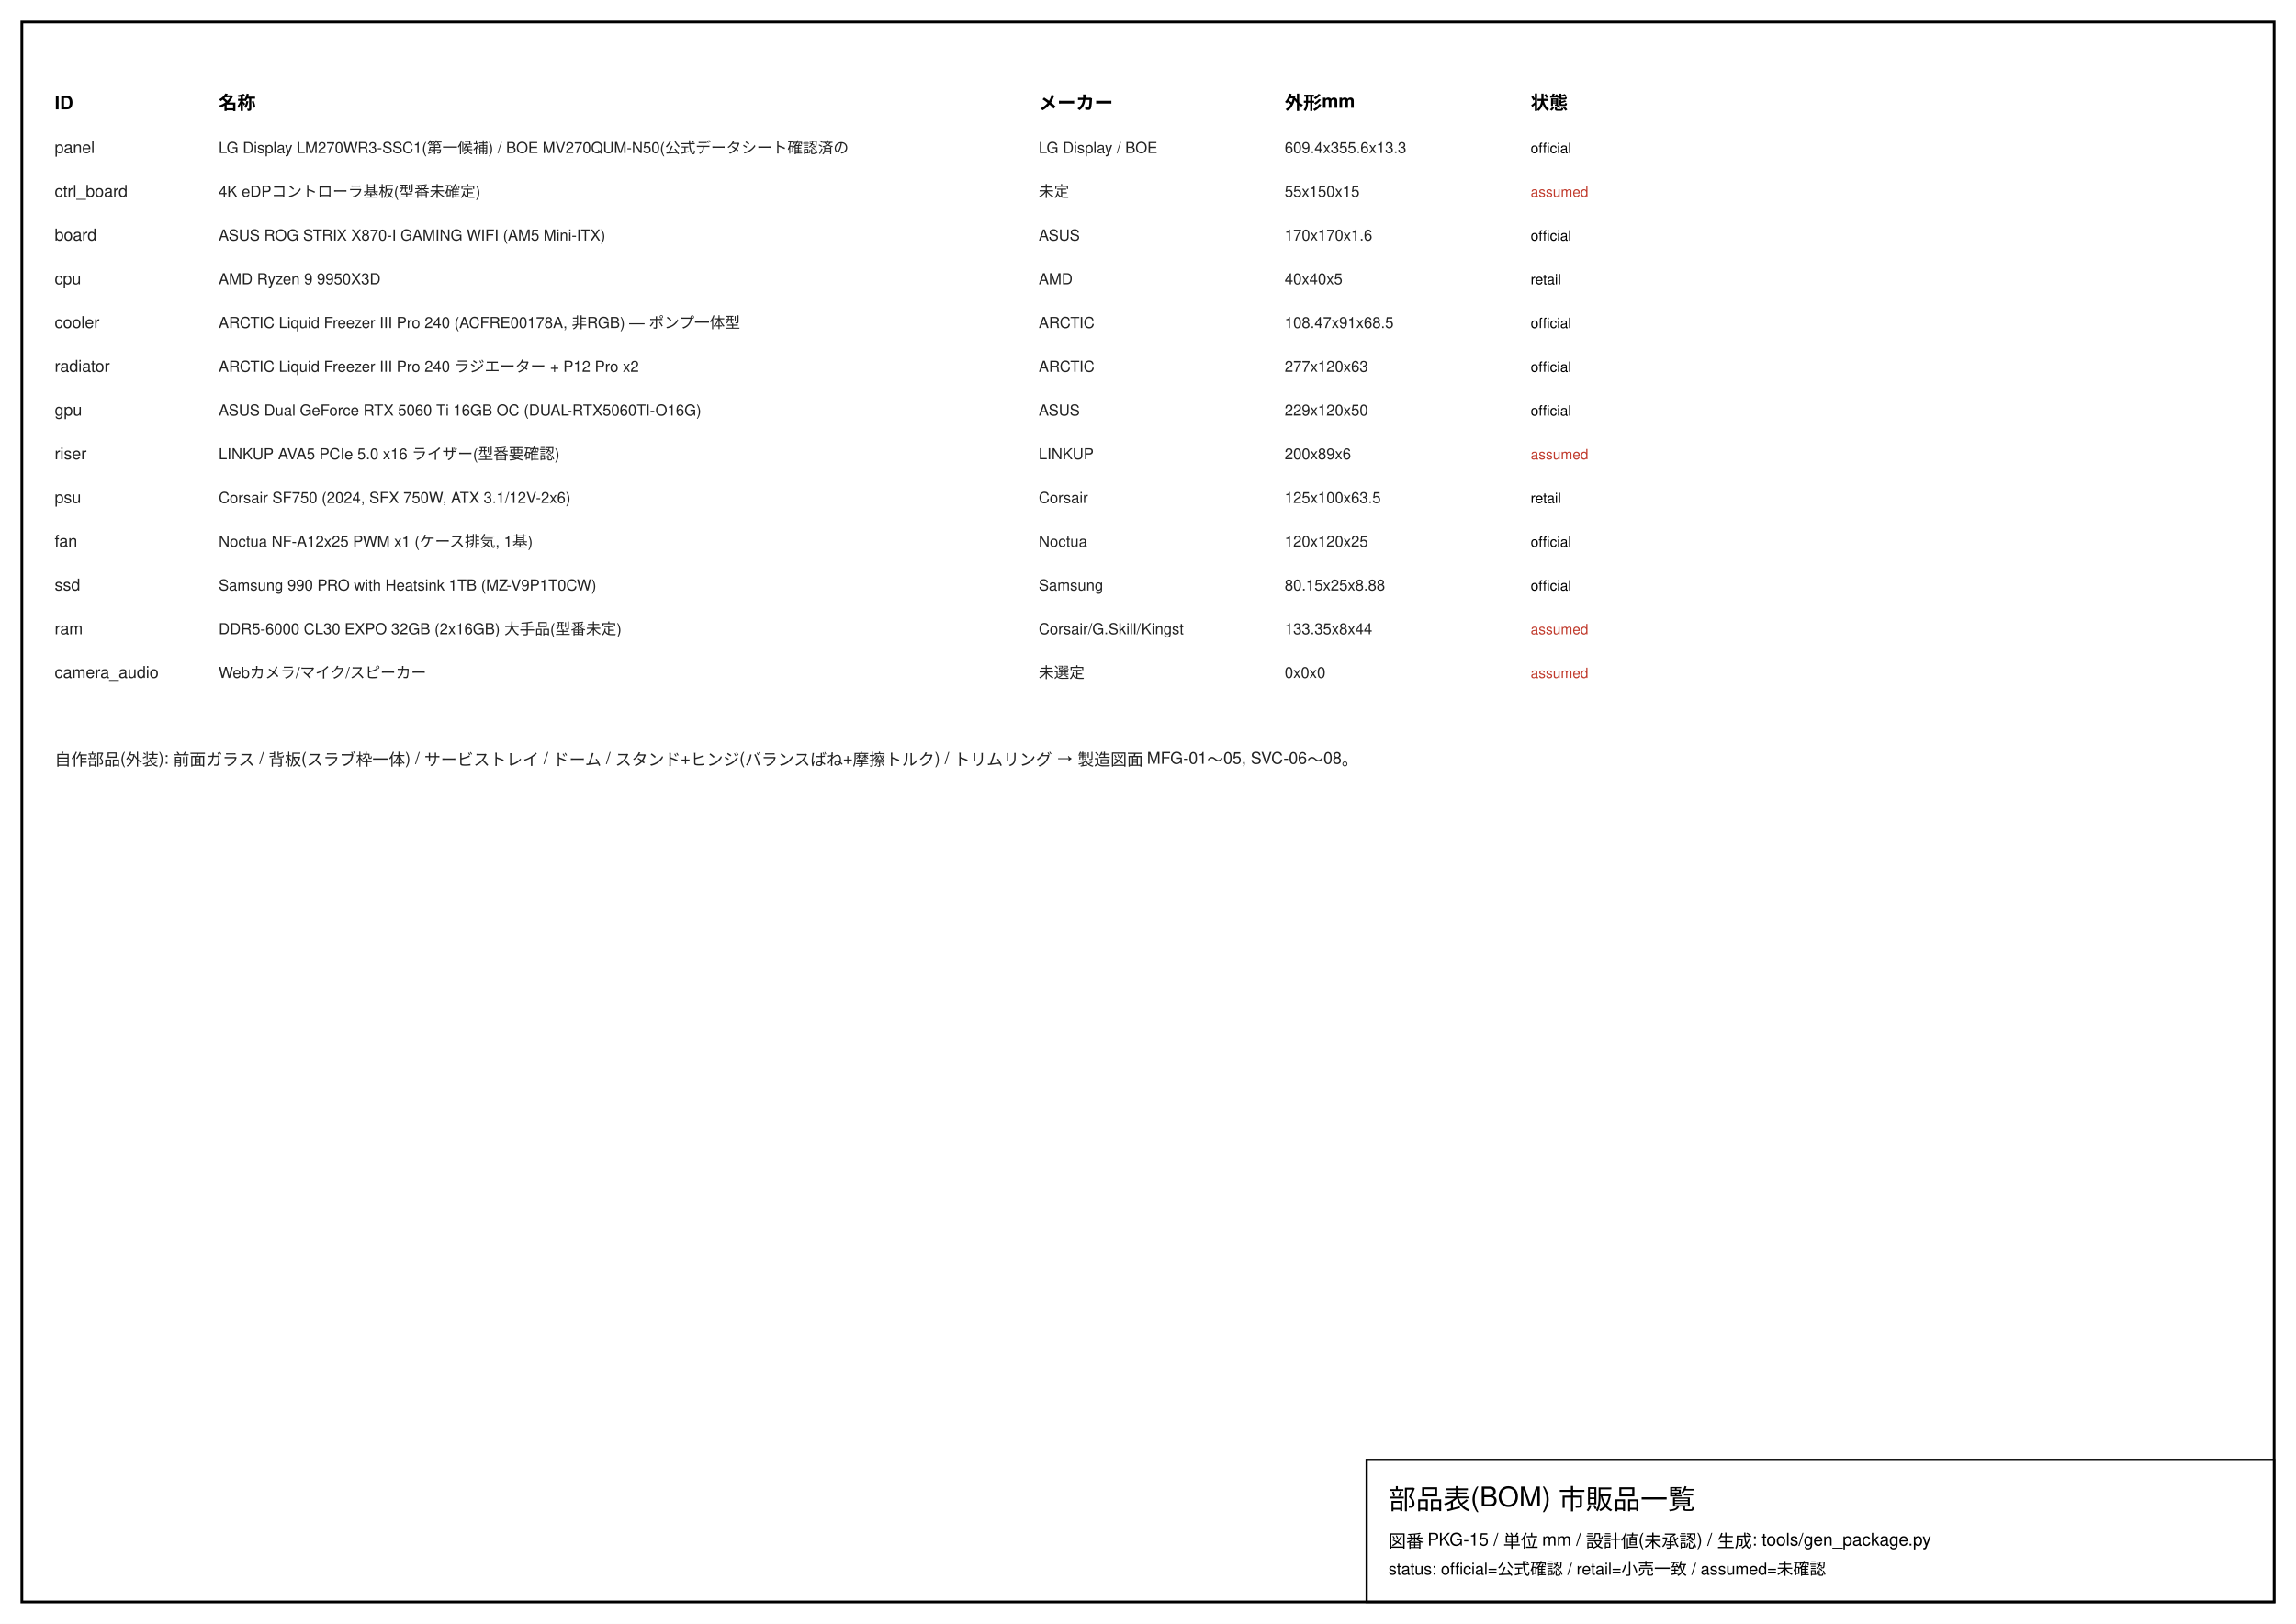
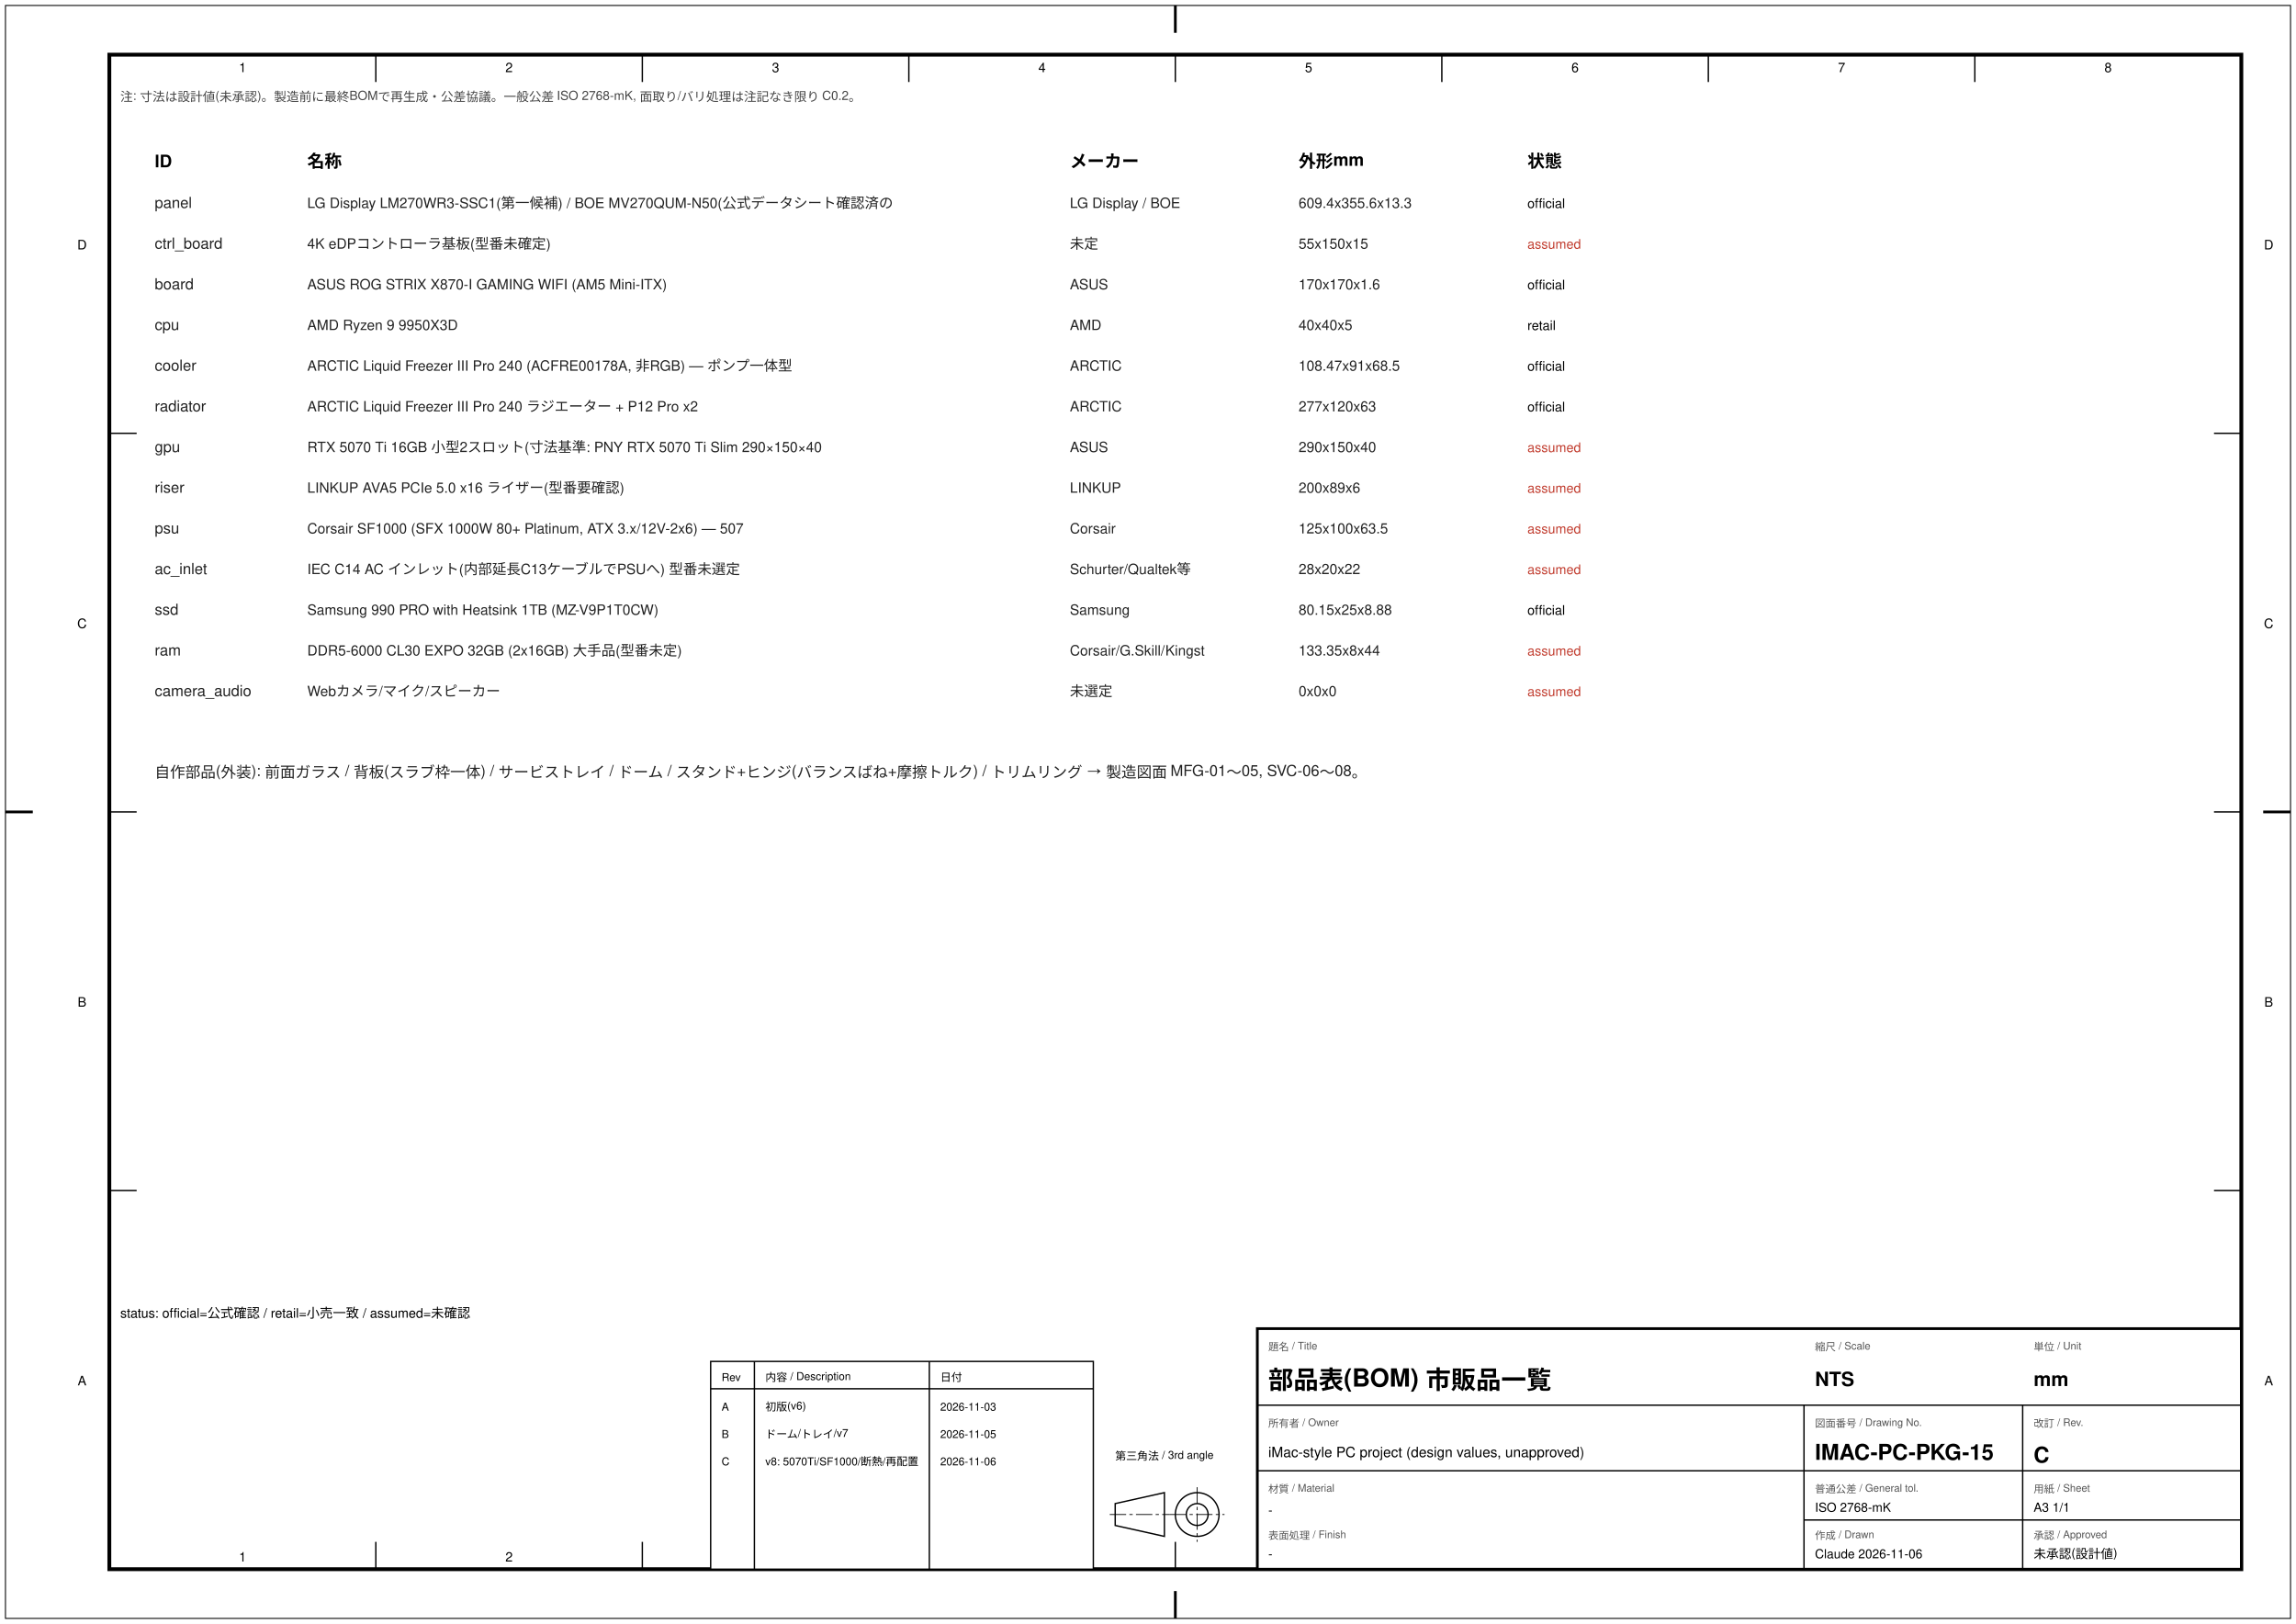
<svg xmlns="http://www.w3.org/2000/svg" viewBox="0 0 420 297" font-family="Helvetica,Arial,sans-serif">
  <defs>
    <marker id="ar" markerWidth="6" markerHeight="6" refX="5" refY="3" orient="auto">
      <path d="M0,0 L6,3 L0,6 z" fill="#222" />
    </marker>
    <marker id="ag" markerWidth="6" markerHeight="6" refX="5" refY="3" orient="auto">
      <path d="M0,0 L6,3 L0,6 z" fill="#1a7f37" />
    </marker>
  </defs>
  <rect width="100%" height="100%" fill="#fff" />
-   <rect x="4" y="4" width="412" height="289" fill="none" stroke="#000" stroke-width=".5" />
-   <rect x="250" y="267" width="166" height="26" fill="none" stroke="#000" stroke-width=".4" />
-   <text x="254" y="276" font-size="5">部品表(BOM) 市販品一覧</text>
-   <text x="254" y="283" font-size="3.2">図番 PKG-15 / 単位 mm / 設計値(未承認) / 生成: tools/gen_package.py</text>
-   <text x="254" y="288" font-size="3">status: official=公式確認 / retail=小売一致 / assumed=未確認</text>
-   <text x="10.0" y="20.0" font-size="3.4" text-anchor="start" fill="#000" font-weight="bold">ID</text>
-   <text x="40.0" y="20.0" font-size="3.4" text-anchor="start" fill="#000" font-weight="bold">名称</text>
-   <text x="190.0" y="20.0" font-size="3.4" text-anchor="start" fill="#000" font-weight="bold">メーカー</text>
-   <text x="235.0" y="20.0" font-size="3.4" text-anchor="start" fill="#000" font-weight="bold">外形mm</text>
-   <text x="280.0" y="20.0" font-size="3.4" text-anchor="start" fill="#000" font-weight="bold">状態</text>
-   <text x="10.0" y="28.0" font-size="3" text-anchor="start" fill="#222">panel</text>
-   <text x="40.0" y="28.0" font-size="2.8" text-anchor="start" fill="#222">LG Display LM270WR3-SSC1(第一候補) / BOE MV270QUM-N50(公式データシート確認済の</text>
-   <text x="190.0" y="28.0" font-size="2.8" text-anchor="start" fill="#222">LG Display / BOE</text>
-   <text x="235.0" y="28.0" font-size="2.8" text-anchor="start" fill="#222">609.4x355.6x13.3</text>
-   <text x="280.0" y="28.0" font-size="2.6" text-anchor="start" fill="#000">official</text>
-   <text x="10.0" y="36.0" font-size="3" text-anchor="start" fill="#222">ctrl_board</text>
-   <text x="40.0" y="36.0" font-size="2.8" text-anchor="start" fill="#222">4K eDPコントローラ基板(型番未確定)</text>
-   <text x="190.0" y="36.0" font-size="2.8" text-anchor="start" fill="#222">未定</text>
-   <text x="235.0" y="36.0" font-size="2.8" text-anchor="start" fill="#222">55x150x15</text>
-   <text x="280.0" y="36.0" font-size="2.6" text-anchor="start" fill="#c0392b">assumed</text>
-   <text x="10.0" y="44.0" font-size="3" text-anchor="start" fill="#222">board</text>
-   <text x="40.0" y="44.0" font-size="2.8" text-anchor="start" fill="#222">ASUS ROG STRIX X870-I GAMING WIFI (AM5 Mini-ITX)</text>
-   <text x="190.0" y="44.0" font-size="2.8" text-anchor="start" fill="#222">ASUS</text>
-   <text x="235.0" y="44.0" font-size="2.8" text-anchor="start" fill="#222">170x170x1.6</text>
-   <text x="280.0" y="44.0" font-size="2.6" text-anchor="start" fill="#000">official</text>
-   <text x="10.0" y="52.0" font-size="3" text-anchor="start" fill="#222">cpu</text>
-   <text x="40.0" y="52.0" font-size="2.8" text-anchor="start" fill="#222">AMD Ryzen 9 9950X3D</text>
-   <text x="190.0" y="52.0" font-size="2.8" text-anchor="start" fill="#222">AMD</text>
-   <text x="235.0" y="52.0" font-size="2.8" text-anchor="start" fill="#222">40x40x5</text>
-   <text x="280.0" y="52.0" font-size="2.6" text-anchor="start" fill="#000">retail</text>
-   <text x="10.0" y="60.0" font-size="3" text-anchor="start" fill="#222">cooler</text>
-   <text x="40.0" y="60.0" font-size="2.8" text-anchor="start" fill="#222">ARCTIC Liquid Freezer III Pro 240 (ACFRE00178A, 非RGB) — ポンプ一体型</text>
-   <text x="190.0" y="60.0" font-size="2.8" text-anchor="start" fill="#222">ARCTIC</text>
-   <text x="235.0" y="60.0" font-size="2.8" text-anchor="start" fill="#222">108.47x91x68.5</text>
-   <text x="280.0" y="60.0" font-size="2.6" text-anchor="start" fill="#000">official</text>
-   <text x="10.0" y="68.0" font-size="3" text-anchor="start" fill="#222">radiator</text>
-   <text x="40.0" y="68.0" font-size="2.8" text-anchor="start" fill="#222">ARCTIC Liquid Freezer III Pro 240 ラジエーター + P12 Pro x2</text>
-   <text x="190.0" y="68.0" font-size="2.8" text-anchor="start" fill="#222">ARCTIC</text>
-   <text x="235.0" y="68.0" font-size="2.8" text-anchor="start" fill="#222">277x120x63</text>
-   <text x="280.0" y="68.0" font-size="2.6" text-anchor="start" fill="#000">official</text>
-   <text x="10.0" y="76.0" font-size="3" text-anchor="start" fill="#222">gpu</text>
-   <text x="40.0" y="76.0" font-size="2.8" text-anchor="start" fill="#222">ASUS Dual GeForce RTX 5060 Ti 16GB OC (DUAL-RTX5060TI-O16G)</text>
-   <text x="190.0" y="76.0" font-size="2.8" text-anchor="start" fill="#222">ASUS</text>
-   <text x="235.0" y="76.0" font-size="2.8" text-anchor="start" fill="#222">229x120x50</text>
-   <text x="280.0" y="76.0" font-size="2.6" text-anchor="start" fill="#000">official</text>
-   <text x="10.0" y="84.0" font-size="3" text-anchor="start" fill="#222">riser</text>
-   <text x="40.0" y="84.0" font-size="2.8" text-anchor="start" fill="#222">LINKUP AVA5 PCIe 5.0 x16 ライザー(型番要確認)</text>
-   <text x="190.0" y="84.0" font-size="2.8" text-anchor="start" fill="#222">LINKUP</text>
-   <text x="235.0" y="84.0" font-size="2.8" text-anchor="start" fill="#222">200x89x6</text>
-   <text x="280.0" y="84.0" font-size="2.6" text-anchor="start" fill="#c0392b">assumed</text>
-   <text x="10.0" y="92.0" font-size="3" text-anchor="start" fill="#222">psu</text>
-   <text x="40.0" y="92.0" font-size="2.8" text-anchor="start" fill="#222">Corsair SF750 (2024, SFX 750W, ATX 3.1/12V-2x6)</text>
-   <text x="190.0" y="92.0" font-size="2.8" text-anchor="start" fill="#222">Corsair</text>
-   <text x="235.0" y="92.0" font-size="2.8" text-anchor="start" fill="#222">125x100x63.5</text>
-   <text x="280.0" y="92.0" font-size="2.6" text-anchor="start" fill="#000">retail</text>
-   <text x="10.0" y="100.0" font-size="3" text-anchor="start" fill="#222">fan</text>
-   <text x="40.0" y="100.0" font-size="2.8" text-anchor="start" fill="#222">Noctua NF-A12x25 PWM x1 (ケース排気, 1基)</text>
-   <text x="190.0" y="100.0" font-size="2.8" text-anchor="start" fill="#222">Noctua</text>
-   <text x="235.0" y="100.0" font-size="2.8" text-anchor="start" fill="#222">120x120x25</text>
-   <text x="280.0" y="100.0" font-size="2.6" text-anchor="start" fill="#000">official</text>
-   <text x="10.0" y="108.0" font-size="3" text-anchor="start" fill="#222">ssd</text>
-   <text x="40.0" y="108.0" font-size="2.8" text-anchor="start" fill="#222">Samsung 990 PRO with Heatsink 1TB (MZ-V9P1T0CW)</text>
-   <text x="190.0" y="108.0" font-size="2.8" text-anchor="start" fill="#222">Samsung</text>
-   <text x="235.0" y="108.0" font-size="2.8" text-anchor="start" fill="#222">80.15x25x8.88</text>
-   <text x="280.0" y="108.0" font-size="2.6" text-anchor="start" fill="#000">official</text>
-   <text x="10.0" y="116.0" font-size="3" text-anchor="start" fill="#222">ram</text>
-   <text x="40.0" y="116.0" font-size="2.8" text-anchor="start" fill="#222">DDR5-6000 CL30 EXPO 32GB (2x16GB) 大手品(型番未定)</text>
-   <text x="190.0" y="116.0" font-size="2.8" text-anchor="start" fill="#222">Corsair/G.Skill/Kingst</text>
-   <text x="235.0" y="116.0" font-size="2.8" text-anchor="start" fill="#222">133.35x8x44</text>
-   <text x="280.0" y="116.0" font-size="2.6" text-anchor="start" fill="#c0392b">assumed</text>
-   <text x="10.0" y="124.0" font-size="3" text-anchor="start" fill="#222">camera_audio</text>
-   <text x="40.0" y="124.0" font-size="2.8" text-anchor="start" fill="#222">Webカメラ/マイク/スピーカー</text>
-   <text x="190.0" y="124.0" font-size="2.8" text-anchor="start" fill="#222">未選定</text>
-   <text x="235.0" y="124.0" font-size="2.8" text-anchor="start" fill="#222">0x0x0</text>
-   <text x="280.0" y="124.0" font-size="2.6" text-anchor="start" fill="#c0392b">assumed</text>
-   <text x="10.0" y="140.0" font-size="3" text-anchor="start" fill="#222">自作部品(外装): 前面ガラス / 背板(スラブ枠一体) / サービストレイ / ドーム / スタンド+ヒンジ(バランスばね+摩擦トルク) / トリムリング → 製造図面 MFG-01〜05, SVC-06〜08。</text>
+   <rect x="1" y="1" width="418" height="295" fill="none" stroke="#000" stroke-width=".18" />
+   <rect x="20" y="10" width="390" height="277" fill="none" stroke="#000" stroke-width=".7" />
+   <line x1="68.75" y1="10" x2="68.75" y2="15" stroke="#000" stroke-width="0.25" />
+   <line x1="68.75" y1="287" x2="68.75" y2="282" stroke="#000" stroke-width="0.25" />
+   <text x="44.38" y="13.20" font-size="2.4" text-anchor="middle" font-weight="normal" fill="#000">1</text>
+   <text x="44.38" y="285.60" font-size="2.4" text-anchor="middle" font-weight="normal" fill="#000">1</text>
+   <line x1="117.5" y1="10" x2="117.5" y2="15" stroke="#000" stroke-width="0.25" />
+   <line x1="117.5" y1="287" x2="117.5" y2="282" stroke="#000" stroke-width="0.25" />
+   <text x="93.12" y="13.20" font-size="2.4" text-anchor="middle" font-weight="normal" fill="#000">2</text>
+   <text x="93.12" y="285.60" font-size="2.4" text-anchor="middle" font-weight="normal" fill="#000">2</text>
+   <line x1="166.25" y1="10" x2="166.25" y2="15" stroke="#000" stroke-width="0.25" />
+   <line x1="166.25" y1="287" x2="166.25" y2="282" stroke="#000" stroke-width="0.25" />
+   <text x="141.88" y="13.20" font-size="2.4" text-anchor="middle" font-weight="normal" fill="#000">3</text>
+   <text x="141.88" y="285.60" font-size="2.4" text-anchor="middle" font-weight="normal" fill="#000">3</text>
+   <line x1="215.0" y1="10" x2="215.0" y2="15" stroke="#000" stroke-width="0.25" />
+   <line x1="215.0" y1="287" x2="215.0" y2="282" stroke="#000" stroke-width="0.25" />
+   <text x="190.62" y="13.20" font-size="2.4" text-anchor="middle" font-weight="normal" fill="#000">4</text>
+   <text x="190.62" y="285.60" font-size="2.4" text-anchor="middle" font-weight="normal" fill="#000">4</text>
+   <line x1="263.75" y1="10" x2="263.75" y2="15" stroke="#000" stroke-width="0.25" />
+   <line x1="263.75" y1="287" x2="263.75" y2="282" stroke="#000" stroke-width="0.25" />
+   <text x="239.38" y="13.20" font-size="2.4" text-anchor="middle" font-weight="normal" fill="#000">5</text>
+   <text x="239.38" y="285.60" font-size="2.4" text-anchor="middle" font-weight="normal" fill="#000">5</text>
+   <line x1="312.5" y1="10" x2="312.5" y2="15" stroke="#000" stroke-width="0.25" />
+   <line x1="312.5" y1="287" x2="312.5" y2="282" stroke="#000" stroke-width="0.25" />
+   <text x="288.12" y="13.20" font-size="2.4" text-anchor="middle" font-weight="normal" fill="#000">6</text>
+   <text x="288.12" y="285.60" font-size="2.4" text-anchor="middle" font-weight="normal" fill="#000">6</text>
+   <line x1="361.25" y1="10" x2="361.25" y2="15" stroke="#000" stroke-width="0.25" />
+   <line x1="361.25" y1="287" x2="361.25" y2="282" stroke="#000" stroke-width="0.25" />
+   <text x="336.88" y="13.20" font-size="2.4" text-anchor="middle" font-weight="normal" fill="#000">7</text>
+   <text x="336.88" y="285.60" font-size="2.4" text-anchor="middle" font-weight="normal" fill="#000">7</text>
+   <text x="385.62" y="13.20" font-size="2.4" text-anchor="middle" font-weight="normal" fill="#000">8</text>
+   <text x="385.62" y="285.60" font-size="2.4" text-anchor="middle" font-weight="normal" fill="#000">8</text>
+   <line x1="20" y1="79.25" x2="25" y2="79.25" stroke="#000" stroke-width="0.25" />
+   <line x1="410" y1="79.25" x2="405" y2="79.25" stroke="#000" stroke-width="0.25" />
+   <line x1="20" y1="148.5" x2="25" y2="148.5" stroke="#000" stroke-width="0.25" />
+   <line x1="410" y1="148.5" x2="405" y2="148.5" stroke="#000" stroke-width="0.25" />
+   <line x1="20" y1="217.75" x2="25" y2="217.75" stroke="#000" stroke-width="0.25" />
+   <line x1="410" y1="217.75" x2="405" y2="217.75" stroke="#000" stroke-width="0.25" />
+   <text x="15.00" y="45.62" font-size="2.4" text-anchor="middle" font-weight="normal" fill="#000">D</text>
+   <text x="415.00" y="45.62" font-size="2.4" text-anchor="middle" font-weight="normal" fill="#000">D</text>
+   <text x="15.00" y="114.88" font-size="2.4" text-anchor="middle" font-weight="normal" fill="#000">C</text>
+   <text x="415.00" y="114.88" font-size="2.4" text-anchor="middle" font-weight="normal" fill="#000">C</text>
+   <text x="15.00" y="184.12" font-size="2.4" text-anchor="middle" font-weight="normal" fill="#000">B</text>
+   <text x="415.00" y="184.12" font-size="2.4" text-anchor="middle" font-weight="normal" fill="#000">B</text>
+   <text x="15.00" y="253.38" font-size="2.4" text-anchor="middle" font-weight="normal" fill="#000">A</text>
+   <text x="415.00" y="253.38" font-size="2.4" text-anchor="middle" font-weight="normal" fill="#000">A</text>
+   <line x1="1" y1="148.5" x2="6" y2="148.5" stroke="#000" stroke-width="0.5" />
+   <line x1="414" y1="148.5" x2="419" y2="148.5" stroke="#000" stroke-width="0.5" />
+   <line x1="215.0" y1="1" x2="215.0" y2="6" stroke="#000" stroke-width="0.5" />
+   <line x1="215.0" y1="291" x2="215.0" y2="296" stroke="#000" stroke-width="0.5" />
+   <rect x="230" y="243" width="180" height="44" fill="#fff" stroke="#000" stroke-width=".5" />
+   <line x1="230" y1="257" x2="410" y2="257" stroke="#000" stroke-width="0.25" />
+   <line x1="230" y1="269" x2="410" y2="269" stroke="#000" stroke-width="0.25" />
+   <line x1="330" y1="257" x2="330" y2="287" stroke="#000" stroke-width="0.25" />
+   <line x1="370" y1="257" x2="370" y2="287" stroke="#000" stroke-width="0.25" />
+   <line x1="330" y1="278" x2="410" y2="278" stroke="#000" stroke-width="0.25" />
+   <text x="232.00" y="247.00" font-size="1.9" text-anchor="start" font-weight="normal" fill="#555">題名 / Title</text>
+   <text x="232.00" y="254.00" font-size="4.6" text-anchor="start" font-weight="bold" fill="#000">部品表(BOM) 市販品一覧</text>
+   <text x="232.00" y="261.00" font-size="1.9" text-anchor="start" font-weight="normal" fill="#555">所有者 / Owner</text>
+   <text x="232.00" y="266.50" font-size="2.6" text-anchor="start" font-weight="normal" fill="#000">iMac-style PC project (design values, unapproved)</text>
+   <text x="232.00" y="273.00" font-size="1.9" text-anchor="start" font-weight="normal" fill="#555">材質 / Material</text>
+   <text x="232.00" y="277.00" font-size="2.3" text-anchor="start" font-weight="normal" fill="#000">-</text>
+   <text x="232.00" y="281.50" font-size="1.9" text-anchor="start" font-weight="normal" fill="#555">表面処理 / Finish</text>
+   <text x="232.00" y="285.00" font-size="2.3" text-anchor="start" font-weight="normal" fill="#000">-</text>
+   <text x="332.00" y="261.00" font-size="1.9" text-anchor="start" font-weight="normal" fill="#555">図面番号 / Drawing No.</text>
+   <text x="332.00" y="267.00" font-size="4.0" text-anchor="start" font-weight="bold" fill="#000">IMAC-PC-PKG-15</text>
+   <text x="332.00" y="273.00" font-size="1.9" text-anchor="start" font-weight="normal" fill="#555">普通公差 / General tol.</text>
+   <text x="332.00" y="276.50" font-size="2.3" text-anchor="start" font-weight="normal" fill="#000">ISO 2768-mK</text>
+   <text x="372.00" y="261.00" font-size="1.9" text-anchor="start" font-weight="normal" fill="#555">改訂 / Rev.</text>
+   <text x="372.00" y="267.50" font-size="4.0" text-anchor="start" font-weight="bold" fill="#000">C</text>
+   <text x="372.00" y="273.00" font-size="1.9" text-anchor="start" font-weight="normal" fill="#555">用紙 / Sheet</text>
+   <text x="372.00" y="276.50" font-size="2.3" text-anchor="start" font-weight="normal" fill="#000">A3  1/1</text>
+   <text x="332.00" y="247.00" font-size="1.9" text-anchor="start" font-weight="normal" fill="#555">縮尺 / Scale</text>
+   <text x="332.00" y="253.50" font-size="3.6" text-anchor="start" font-weight="bold" fill="#000">NTS</text>
+   <text x="372.00" y="247.00" font-size="1.9" text-anchor="start" font-weight="normal" fill="#555">単位 / Unit</text>
+   <text x="372.00" y="253.50" font-size="3.6" text-anchor="start" font-weight="bold" fill="#000">mm</text>
+   <text x="332.00" y="281.50" font-size="1.9" text-anchor="start" font-weight="normal" fill="#555">作成 / Drawn</text>
+   <text x="332.00" y="285.00" font-size="2.3" text-anchor="start" font-weight="normal" fill="#000">Claude 2026-11-06</text>
+   <text x="372.00" y="281.50" font-size="1.9" text-anchor="start" font-weight="normal" fill="#555">承認 / Approved</text>
+   <text x="372.00" y="285.00" font-size="2.3" text-anchor="start" font-weight="normal" fill="#000">未承認(設計値)</text>
+   <g transform="translate(204,273)" stroke="#000" stroke-width=".25" fill="none">
+     <path d="M0,2 L9,0 L9,8 L0,6 Z" />
+     <line x1="-1" y1="4" x2="10" y2="4" stroke="#000" stroke-width="0.15" stroke-dasharray="3,0.6,0.6,0.6" />
+     <circle cx="15" cy="4" r="4" />
+     <circle cx="15" cy="4" r="2" />
+     <line x1="10" y1="4" x2="20" y2="4" stroke="#000" stroke-width="0.15" stroke-dasharray="3,0.6,0.6,0.6" />
+     <line x1="15" y1="-1" x2="15" y2="9" stroke="#000" stroke-width="0.15" stroke-dasharray="3,0.6,0.6,0.6" />
+   </g>
+   <text x="204.00" y="267.00" font-size="2.0" text-anchor="start" font-weight="normal" fill="#000">第三角法 / 3rd angle</text>
+   <rect x="130" y="249" width="70" height="38" fill="#fff" stroke="#000" stroke-width=".25" />
+   <line x1="130" y1="254" x2="200" y2="254" stroke="#000" stroke-width="0.25" />
+   <line x1="138" y1="249" x2="138" y2="287" stroke="#000" stroke-width="0.25" />
+   <line x1="170" y1="249" x2="170" y2="287" stroke="#000" stroke-width="0.25" />
+   <text x="132.00" y="252.60" font-size="2.0" text-anchor="start" font-weight="normal" fill="#000">Rev</text>
+   <text x="140.00" y="252.60" font-size="2.0" text-anchor="start" font-weight="normal" fill="#000">内容 / Description</text>
+   <text x="172.00" y="252.60" font-size="2.0" text-anchor="start" font-weight="normal" fill="#000">日付</text>
+   <text x="132.00" y="258.00" font-size="2.0" text-anchor="start" font-weight="normal" fill="#000">A</text>
+   <text x="140.00" y="258.00" font-size="2.0" text-anchor="start" font-weight="normal" fill="#000">初版(v6)</text>
+   <text x="172.00" y="258.00" font-size="2.0" text-anchor="start" font-weight="normal" fill="#000">2026-11-03</text>
+   <text x="132.00" y="263.00" font-size="2.0" text-anchor="start" font-weight="normal" fill="#000">B</text>
+   <text x="140.00" y="263.00" font-size="2.0" text-anchor="start" font-weight="normal" fill="#000">ドーム/トレイ/v7</text>
+   <text x="172.00" y="263.00" font-size="2.0" text-anchor="start" font-weight="normal" fill="#000">2026-11-05</text>
+   <text x="132.00" y="268.00" font-size="2.0" text-anchor="start" font-weight="normal" fill="#000">C</text>
+   <text x="140.00" y="268.00" font-size="2.0" text-anchor="start" font-weight="normal" fill="#000">v8: 5070Ti/SF1000/断熱/再配置</text>
+   <text x="172.00" y="268.00" font-size="2.0" text-anchor="start" font-weight="normal" fill="#000">2026-11-06</text>
+   <text x="22.00" y="241.00" font-size="2.4" text-anchor="start" font-weight="normal" fill="#000">status: official=公式確認 / retail=小売一致 / assumed=未確認</text>
+   <text x="22.00" y="18.50" font-size="2.3" text-anchor="start" font-weight="normal" fill="#444">注: 寸法は設計値(未承認)。製造前に最終BOMで再生成・公差協議。一般公差 ISO 2768-mK, 面取り/バリ処理は注記なき限り C0.2。</text>
+   <g transform="translate(19,12) scale(0.93)">
+     <text x="10.0" y="20.0" font-size="3.4" text-anchor="start" fill="#000" font-weight="bold">ID</text>
+     <text x="40.0" y="20.0" font-size="3.4" text-anchor="start" fill="#000" font-weight="bold">名称</text>
+     <text x="190.0" y="20.0" font-size="3.4" text-anchor="start" fill="#000" font-weight="bold">メーカー</text>
+     <text x="235.0" y="20.0" font-size="3.4" text-anchor="start" fill="#000" font-weight="bold">外形mm</text>
+     <text x="280.0" y="20.0" font-size="3.4" text-anchor="start" fill="#000" font-weight="bold">状態</text>
+     <text x="10.0" y="28.0" font-size="3" text-anchor="start" fill="#222">panel</text>
+     <text x="40.0" y="28.0" font-size="2.8" text-anchor="start" fill="#222">LG Display LM270WR3-SSC1(第一候補) / BOE MV270QUM-N50(公式データシート確認済の</text>
+     <text x="190.0" y="28.0" font-size="2.8" text-anchor="start" fill="#222">LG Display / BOE</text>
+     <text x="235.0" y="28.0" font-size="2.8" text-anchor="start" fill="#222">609.4x355.6x13.3</text>
+     <text x="280.0" y="28.0" font-size="2.6" text-anchor="start" fill="#000">official</text>
+     <text x="10.0" y="36.0" font-size="3" text-anchor="start" fill="#222">ctrl_board</text>
+     <text x="40.0" y="36.0" font-size="2.8" text-anchor="start" fill="#222">4K eDPコントローラ基板(型番未確定)</text>
+     <text x="190.0" y="36.0" font-size="2.8" text-anchor="start" fill="#222">未定</text>
+     <text x="235.0" y="36.0" font-size="2.8" text-anchor="start" fill="#222">55x150x15</text>
+     <text x="280.0" y="36.0" font-size="2.6" text-anchor="start" fill="#c0392b">assumed</text>
+     <text x="10.0" y="44.0" font-size="3" text-anchor="start" fill="#222">board</text>
+     <text x="40.0" y="44.0" font-size="2.8" text-anchor="start" fill="#222">ASUS ROG STRIX X870-I GAMING WIFI (AM5 Mini-ITX)</text>
+     <text x="190.0" y="44.0" font-size="2.8" text-anchor="start" fill="#222">ASUS</text>
+     <text x="235.0" y="44.0" font-size="2.8" text-anchor="start" fill="#222">170x170x1.6</text>
+     <text x="280.0" y="44.0" font-size="2.6" text-anchor="start" fill="#000">official</text>
+     <text x="10.0" y="52.0" font-size="3" text-anchor="start" fill="#222">cpu</text>
+     <text x="40.0" y="52.0" font-size="2.8" text-anchor="start" fill="#222">AMD Ryzen 9 9950X3D</text>
+     <text x="190.0" y="52.0" font-size="2.8" text-anchor="start" fill="#222">AMD</text>
+     <text x="235.0" y="52.0" font-size="2.8" text-anchor="start" fill="#222">40x40x5</text>
+     <text x="280.0" y="52.0" font-size="2.6" text-anchor="start" fill="#000">retail</text>
+     <text x="10.0" y="60.0" font-size="3" text-anchor="start" fill="#222">cooler</text>
+     <text x="40.0" y="60.0" font-size="2.8" text-anchor="start" fill="#222">ARCTIC Liquid Freezer III Pro 240 (ACFRE00178A, 非RGB) — ポンプ一体型</text>
+     <text x="190.0" y="60.0" font-size="2.8" text-anchor="start" fill="#222">ARCTIC</text>
+     <text x="235.0" y="60.0" font-size="2.8" text-anchor="start" fill="#222">108.47x91x68.5</text>
+     <text x="280.0" y="60.0" font-size="2.6" text-anchor="start" fill="#000">official</text>
+     <text x="10.0" y="68.0" font-size="3" text-anchor="start" fill="#222">radiator</text>
+     <text x="40.0" y="68.0" font-size="2.8" text-anchor="start" fill="#222">ARCTIC Liquid Freezer III Pro 240 ラジエーター + P12 Pro x2</text>
+     <text x="190.0" y="68.0" font-size="2.8" text-anchor="start" fill="#222">ARCTIC</text>
+     <text x="235.0" y="68.0" font-size="2.8" text-anchor="start" fill="#222">277x120x63</text>
+     <text x="280.0" y="68.0" font-size="2.6" text-anchor="start" fill="#000">official</text>
+     <text x="10.0" y="76.0" font-size="3" text-anchor="start" fill="#222">gpu</text>
+     <text x="40.0" y="76.0" font-size="2.8" text-anchor="start" fill="#222">RTX 5070 Ti 16GB 小型2スロット(寸法基準: PNY RTX 5070 Ti Slim 290×150×40</text>
+     <text x="190.0" y="76.0" font-size="2.8" text-anchor="start" fill="#222">ASUS</text>
+     <text x="235.0" y="76.0" font-size="2.8" text-anchor="start" fill="#222">290x150x40</text>
+     <text x="280.0" y="76.0" font-size="2.6" text-anchor="start" fill="#c0392b">assumed</text>
+     <text x="10.0" y="84.0" font-size="3" text-anchor="start" fill="#222">riser</text>
+     <text x="40.0" y="84.0" font-size="2.8" text-anchor="start" fill="#222">LINKUP AVA5 PCIe 5.0 x16 ライザー(型番要確認)</text>
+     <text x="190.0" y="84.0" font-size="2.8" text-anchor="start" fill="#222">LINKUP</text>
+     <text x="235.0" y="84.0" font-size="2.8" text-anchor="start" fill="#222">200x89x6</text>
+     <text x="280.0" y="84.0" font-size="2.6" text-anchor="start" fill="#c0392b">assumed</text>
+     <text x="10.0" y="92.0" font-size="3" text-anchor="start" fill="#222">psu</text>
+     <text x="40.0" y="92.0" font-size="2.8" text-anchor="start" fill="#222">Corsair SF1000 (SFX 1000W 80+ Platinum, ATX 3.x/12V-2x6) — 507</text>
+     <text x="190.0" y="92.0" font-size="2.8" text-anchor="start" fill="#222">Corsair</text>
+     <text x="235.0" y="92.0" font-size="2.8" text-anchor="start" fill="#222">125x100x63.5</text>
+     <text x="280.0" y="92.0" font-size="2.6" text-anchor="start" fill="#c0392b">assumed</text>
+     <text x="10.0" y="100.0" font-size="3" text-anchor="start" fill="#222">ac_inlet</text>
+     <text x="40.0" y="100.0" font-size="2.8" text-anchor="start" fill="#222">IEC C14 AC インレット(内部延長C13ケーブルでPSUへ) 型番未選定</text>
+     <text x="190.0" y="100.0" font-size="2.8" text-anchor="start" fill="#222">Schurter/Qualtek等</text>
+     <text x="235.0" y="100.0" font-size="2.8" text-anchor="start" fill="#222">28x20x22</text>
+     <text x="280.0" y="100.0" font-size="2.6" text-anchor="start" fill="#c0392b">assumed</text>
+     <text x="10.0" y="108.0" font-size="3" text-anchor="start" fill="#222">ssd</text>
+     <text x="40.0" y="108.0" font-size="2.8" text-anchor="start" fill="#222">Samsung 990 PRO with Heatsink 1TB (MZ-V9P1T0CW)</text>
+     <text x="190.0" y="108.0" font-size="2.8" text-anchor="start" fill="#222">Samsung</text>
+     <text x="235.0" y="108.0" font-size="2.8" text-anchor="start" fill="#222">80.15x25x8.88</text>
+     <text x="280.0" y="108.0" font-size="2.6" text-anchor="start" fill="#000">official</text>
+     <text x="10.0" y="116.0" font-size="3" text-anchor="start" fill="#222">ram</text>
+     <text x="40.0" y="116.0" font-size="2.8" text-anchor="start" fill="#222">DDR5-6000 CL30 EXPO 32GB (2x16GB) 大手品(型番未定)</text>
+     <text x="190.0" y="116.0" font-size="2.8" text-anchor="start" fill="#222">Corsair/G.Skill/Kingst</text>
+     <text x="235.0" y="116.0" font-size="2.8" text-anchor="start" fill="#222">133.35x8x44</text>
+     <text x="280.0" y="116.0" font-size="2.6" text-anchor="start" fill="#c0392b">assumed</text>
+     <text x="10.0" y="124.0" font-size="3" text-anchor="start" fill="#222">camera_audio</text>
+     <text x="40.0" y="124.0" font-size="2.8" text-anchor="start" fill="#222">Webカメラ/マイク/スピーカー</text>
+     <text x="190.0" y="124.0" font-size="2.8" text-anchor="start" fill="#222">未選定</text>
+     <text x="235.0" y="124.0" font-size="2.8" text-anchor="start" fill="#222">0x0x0</text>
+     <text x="280.0" y="124.0" font-size="2.6" text-anchor="start" fill="#c0392b">assumed</text>
+     <text x="10.0" y="140.0" font-size="3" text-anchor="start" fill="#222">自作部品(外装): 前面ガラス / 背板(スラブ枠一体) / サービストレイ / ドーム / スタンド+ヒンジ(バランスばね+摩擦トルク) / トリムリング → 製造図面 MFG-01〜05, SVC-06〜08。</text>
+   </g>
</svg>
